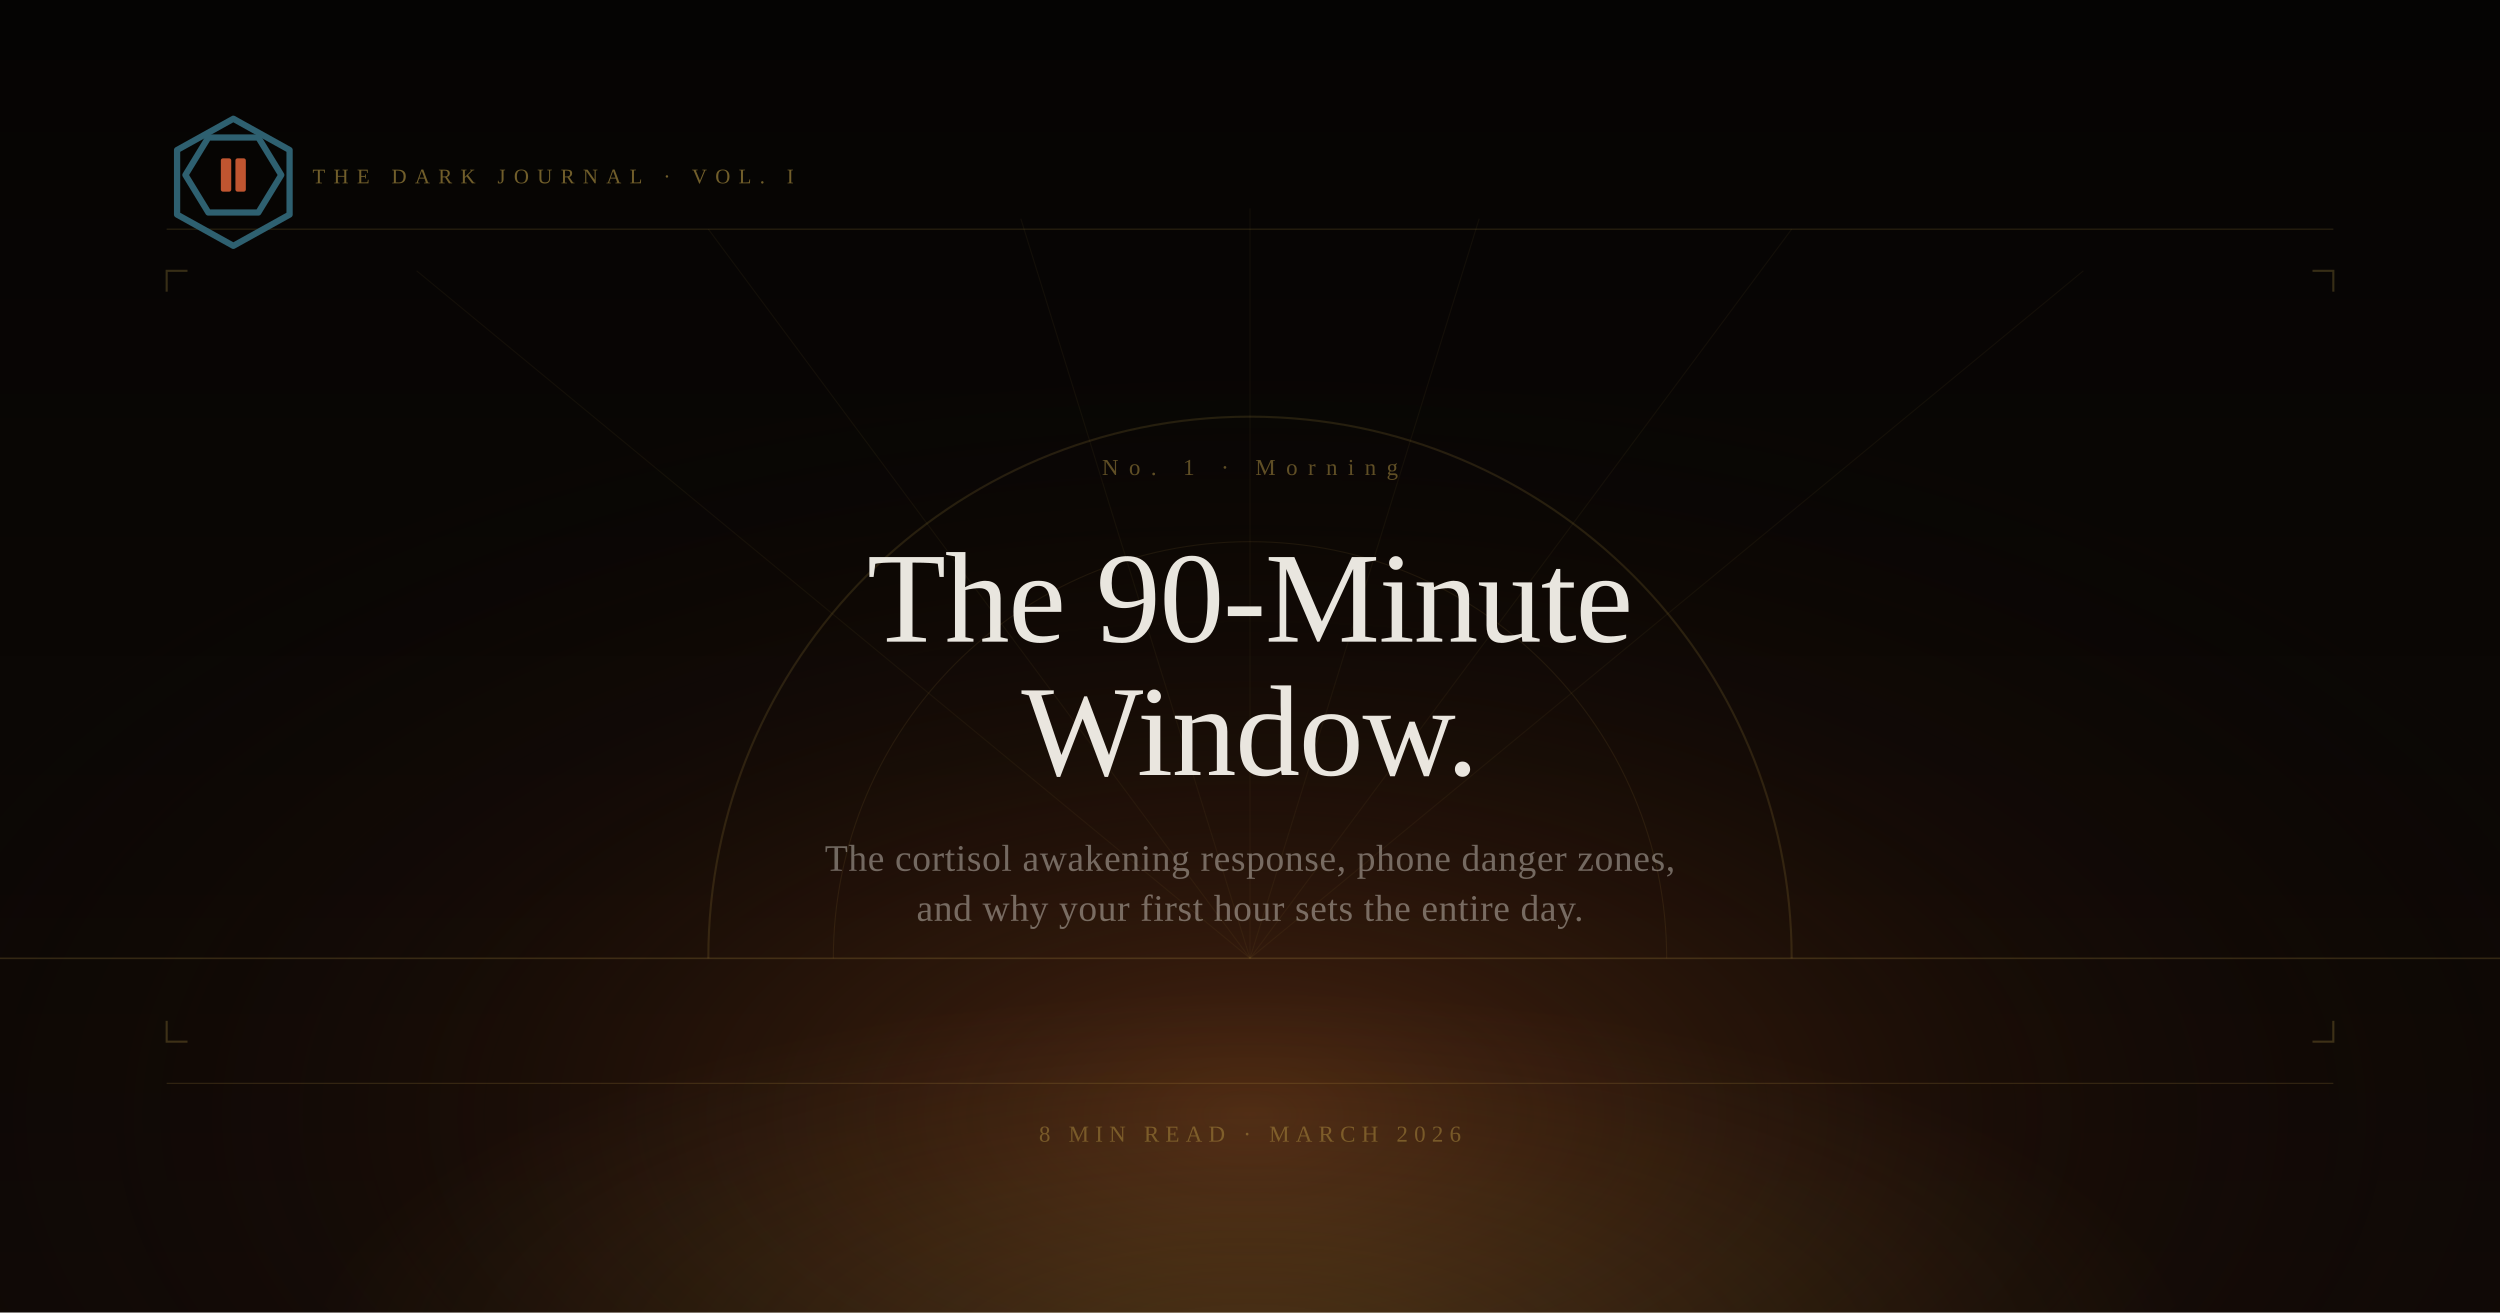
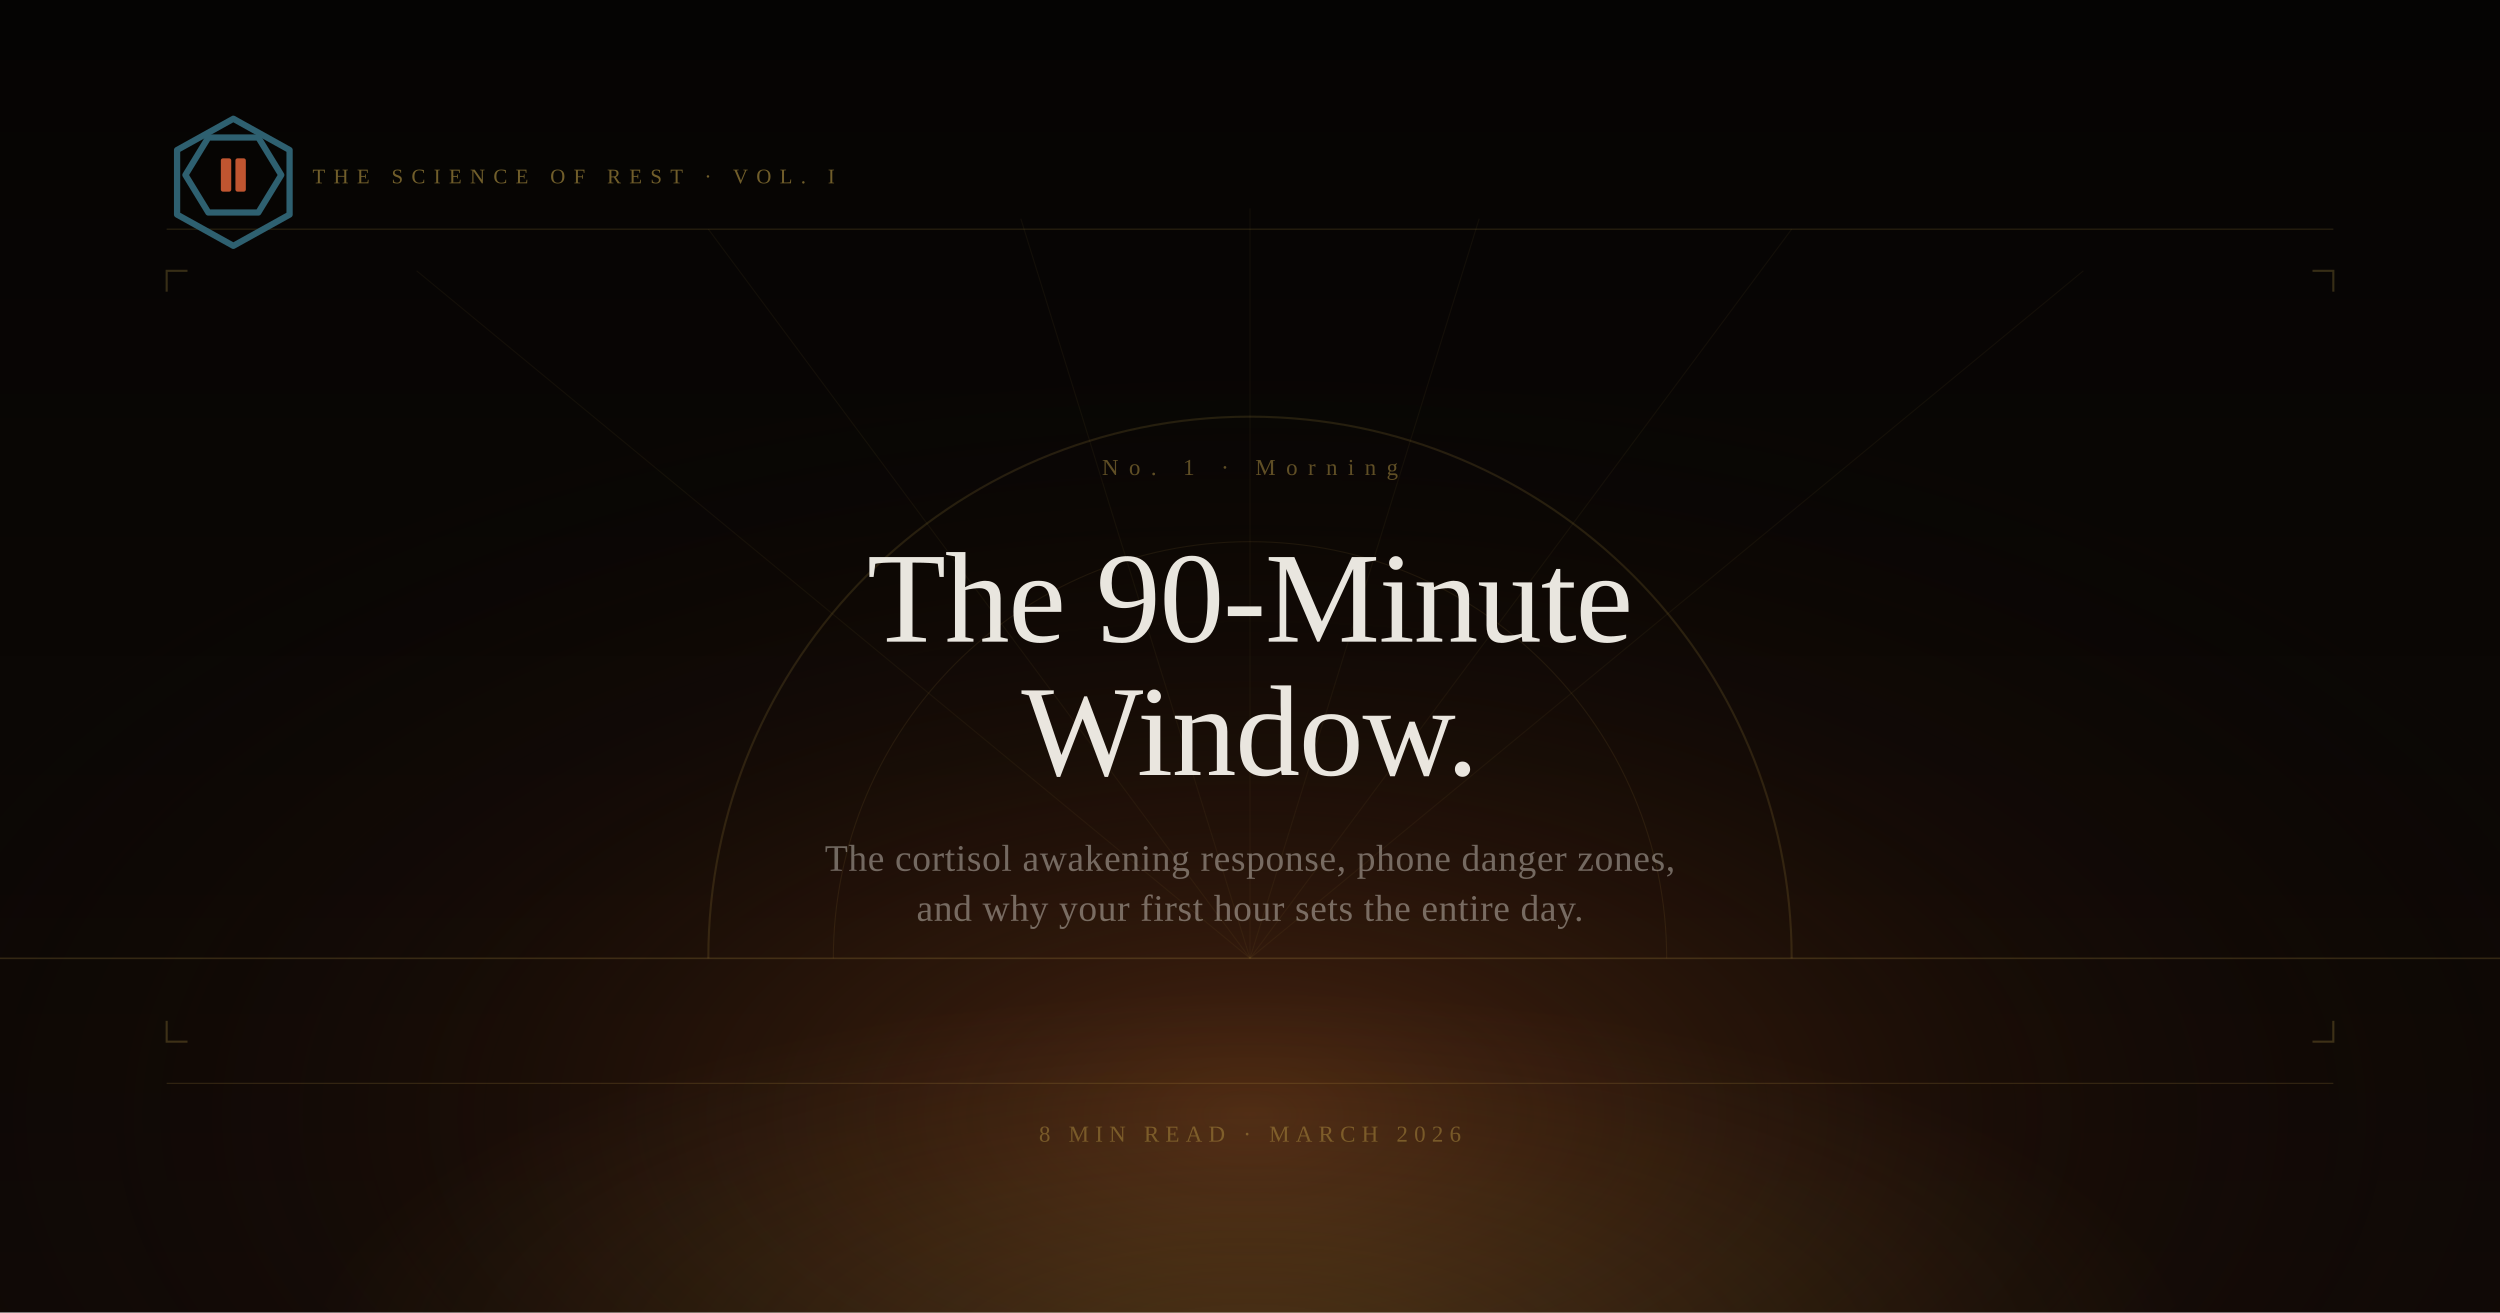
<svg xmlns="http://www.w3.org/2000/svg" viewBox="0 0 1200 630" width="1200" height="630">
  <defs>
    <radialGradient id="sunrise" cx="50%" cy="85%" r="60%">
      <stop offset="0%" stop-color="#7A3D1A" stop-opacity="0.55" />
      <stop offset="55%" stop-color="#2A1508" stop-opacity="0.3" />
      <stop offset="100%" stop-color="#060504" stop-opacity="0" />
    </radialGradient>
    <radialGradient id="gold-orb" cx="50%" cy="80%" r="45%">
      <stop offset="0%" stop-color="#C9A84C" stop-opacity="0.18" />
      <stop offset="100%" stop-color="#C9A84C" stop-opacity="0" />
    </radialGradient>
    <linearGradient id="horizon" x1="0%" y1="0%" x2="0%" y2="100%">
      <stop offset="0%" stop-color="#050403" stop-opacity="1" />
      <stop offset="100%" stop-color="#100906" stop-opacity="1" />
    </linearGradient>
  </defs>
  <rect width="1200" height="630" fill="url(#horizon)" />
  <rect width="1200" height="630" fill="url(#sunrise)" />
  <ellipse cx="600" cy="535" rx="500" ry="200" fill="url(#gold-orb)" />
  <line x1="0" y1="460" x2="1200" y2="460" stroke="#C9A84C" stroke-width="0.75" stroke-opacity="0.2" />
  <path d="M 340,460 A 260,260 0 0,1 860,460" fill="none" stroke="#C9A84C" stroke-width="1" stroke-opacity="0.15" />
  <path d="M 400,460 A 200,200 0 0,1 800,460" fill="none" stroke="#C9A84C" stroke-width="0.5" stroke-opacity="0.1" />
  <line x1="600" y1="460" x2="200" y2="130" stroke="#C9A84C" stroke-width="0.5" stroke-opacity="0.06" />
  <line x1="600" y1="460" x2="340" y2="110" stroke="#C9A84C" stroke-width="0.5" stroke-opacity="0.06" />
  <line x1="600" y1="460" x2="490" y2="105" stroke="#C9A84C" stroke-width="0.5" stroke-opacity="0.06" />
  <line x1="600" y1="460" x2="600" y2="100" stroke="#C9A84C" stroke-width="0.5" stroke-opacity="0.06" />
  <line x1="600" y1="460" x2="710" y2="105" stroke="#C9A84C" stroke-width="0.5" stroke-opacity="0.06" />
  <line x1="600" y1="460" x2="860" y2="110" stroke="#C9A84C" stroke-width="0.5" stroke-opacity="0.06" />
  <line x1="600" y1="460" x2="1000" y2="130" stroke="#C9A84C" stroke-width="0.5" stroke-opacity="0.06" />
  <line x1="80" y1="110" x2="1120" y2="110" stroke="#C9A84C" stroke-width="0.5" stroke-opacity="0.2" />
  <line x1="80" y1="520" x2="1120" y2="520" stroke="#C9A84C" stroke-width="0.5" stroke-opacity="0.2" />
  <g transform="translate(80, 52)">
    <polygon points="32,5 59,20 59,51 32,66 5,51 5,20" fill="none" stroke="#2E6070" stroke-width="3" stroke-linejoin="round" />
    <polygon points="44,14 55,32 44,50 20,50 9,32 20,14" fill="none" stroke="#2E6070" stroke-width="3" stroke-linejoin="round" />
    <rect x="26" y="24" width="5" height="16" rx="1" fill="#C05530" />
    <rect x="33" y="24" width="5" height="16" rx="1" fill="#C05530" />
  </g>
-   <text x="150" y="88" font-family="Georgia, 'Times New Roman', serif" font-size="10" fill="#C9A84C" fill-opacity="0.55" letter-spacing="4">THE DARK JOURNAL · VOL. I</text>
+   <text x="150" y="88" font-family="Georgia, 'Times New Roman', serif" font-size="10" fill="#C9A84C" fill-opacity="0.55" letter-spacing="4">THE SCIENCE OF REST · VOL. I</text>
  <text x="600" y="228" font-family="Georgia, 'Times New Roman', serif" font-size="11" fill="#C9A84C" fill-opacity="0.45" letter-spacing="5" text-anchor="middle">No. 1 · Morning</text>
  <text x="600" y="308" font-family="Georgia, 'Times New Roman', serif" font-size="62" fill="#F0EDE6" fill-opacity="0.97" letter-spacing="-0.5" text-anchor="middle">The 90-Minute</text>
  <text x="600" y="372" font-family="Georgia, 'Times New Roman', serif" font-size="62" fill="#F0EDE6" fill-opacity="0.97" letter-spacing="-0.5" text-anchor="middle">Window.</text>
  <text x="600" y="418" font-family="Georgia, 'Times New Roman', serif" font-size="18" fill="#F0EDE6" fill-opacity="0.4" letter-spacing="0.3" text-anchor="middle">The cortisol awakening response, phone danger zones,</text>
  <text x="600" y="442" font-family="Georgia, 'Times New Roman', serif" font-size="18" fill="#F0EDE6" fill-opacity="0.4" letter-spacing="0.3" text-anchor="middle">and why your first hour sets the entire day.</text>
  <text x="600" y="548" font-family="Georgia, 'Times New Roman', serif" font-size="11" fill="#C9A84C" fill-opacity="0.4" letter-spacing="3" text-anchor="middle">8 MIN READ · MARCH 2026</text>
  <path d="M80,140 L80,130 L90,130" fill="none" stroke="#C9A84C" stroke-width="1" stroke-opacity="0.25" />
  <path d="M1120,140 L1120,130 L1110,130" fill="none" stroke="#C9A84C" stroke-width="1" stroke-opacity="0.25" />
  <path d="M80,490 L80,500 L90,500" fill="none" stroke="#C9A84C" stroke-width="1" stroke-opacity="0.25" />
  <path d="M1120,490 L1120,500 L1110,500" fill="none" stroke="#C9A84C" stroke-width="1" stroke-opacity="0.25" />
</svg>
